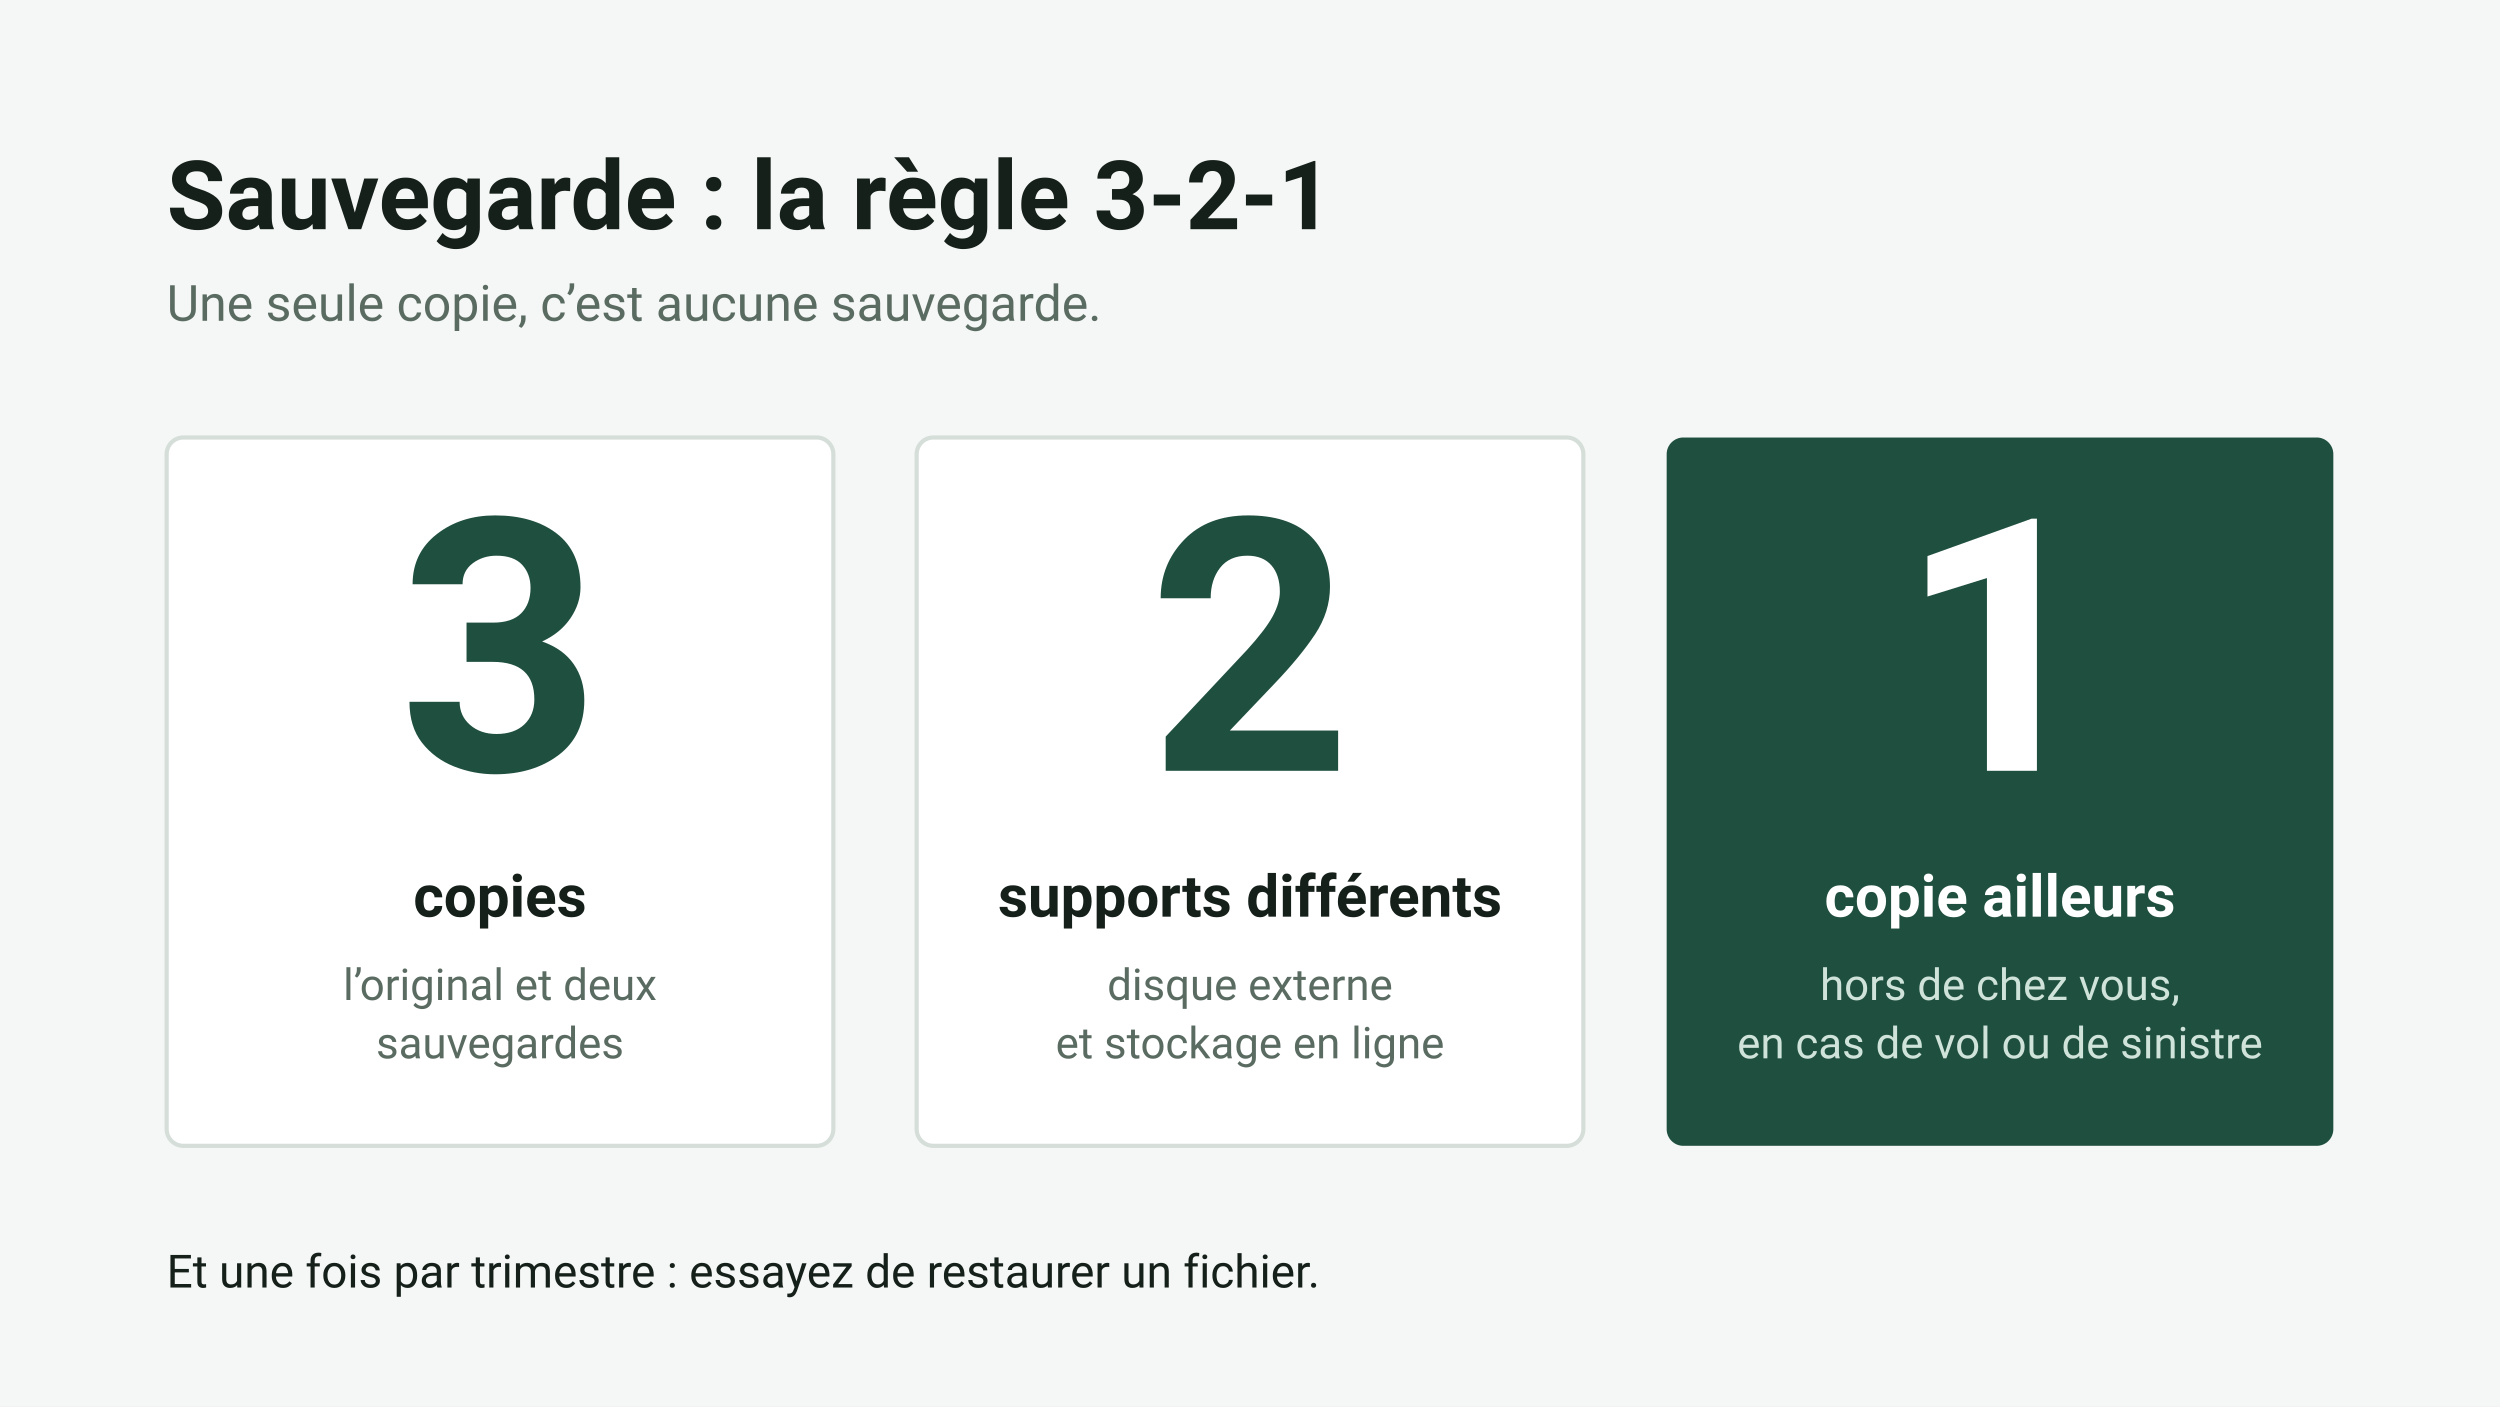
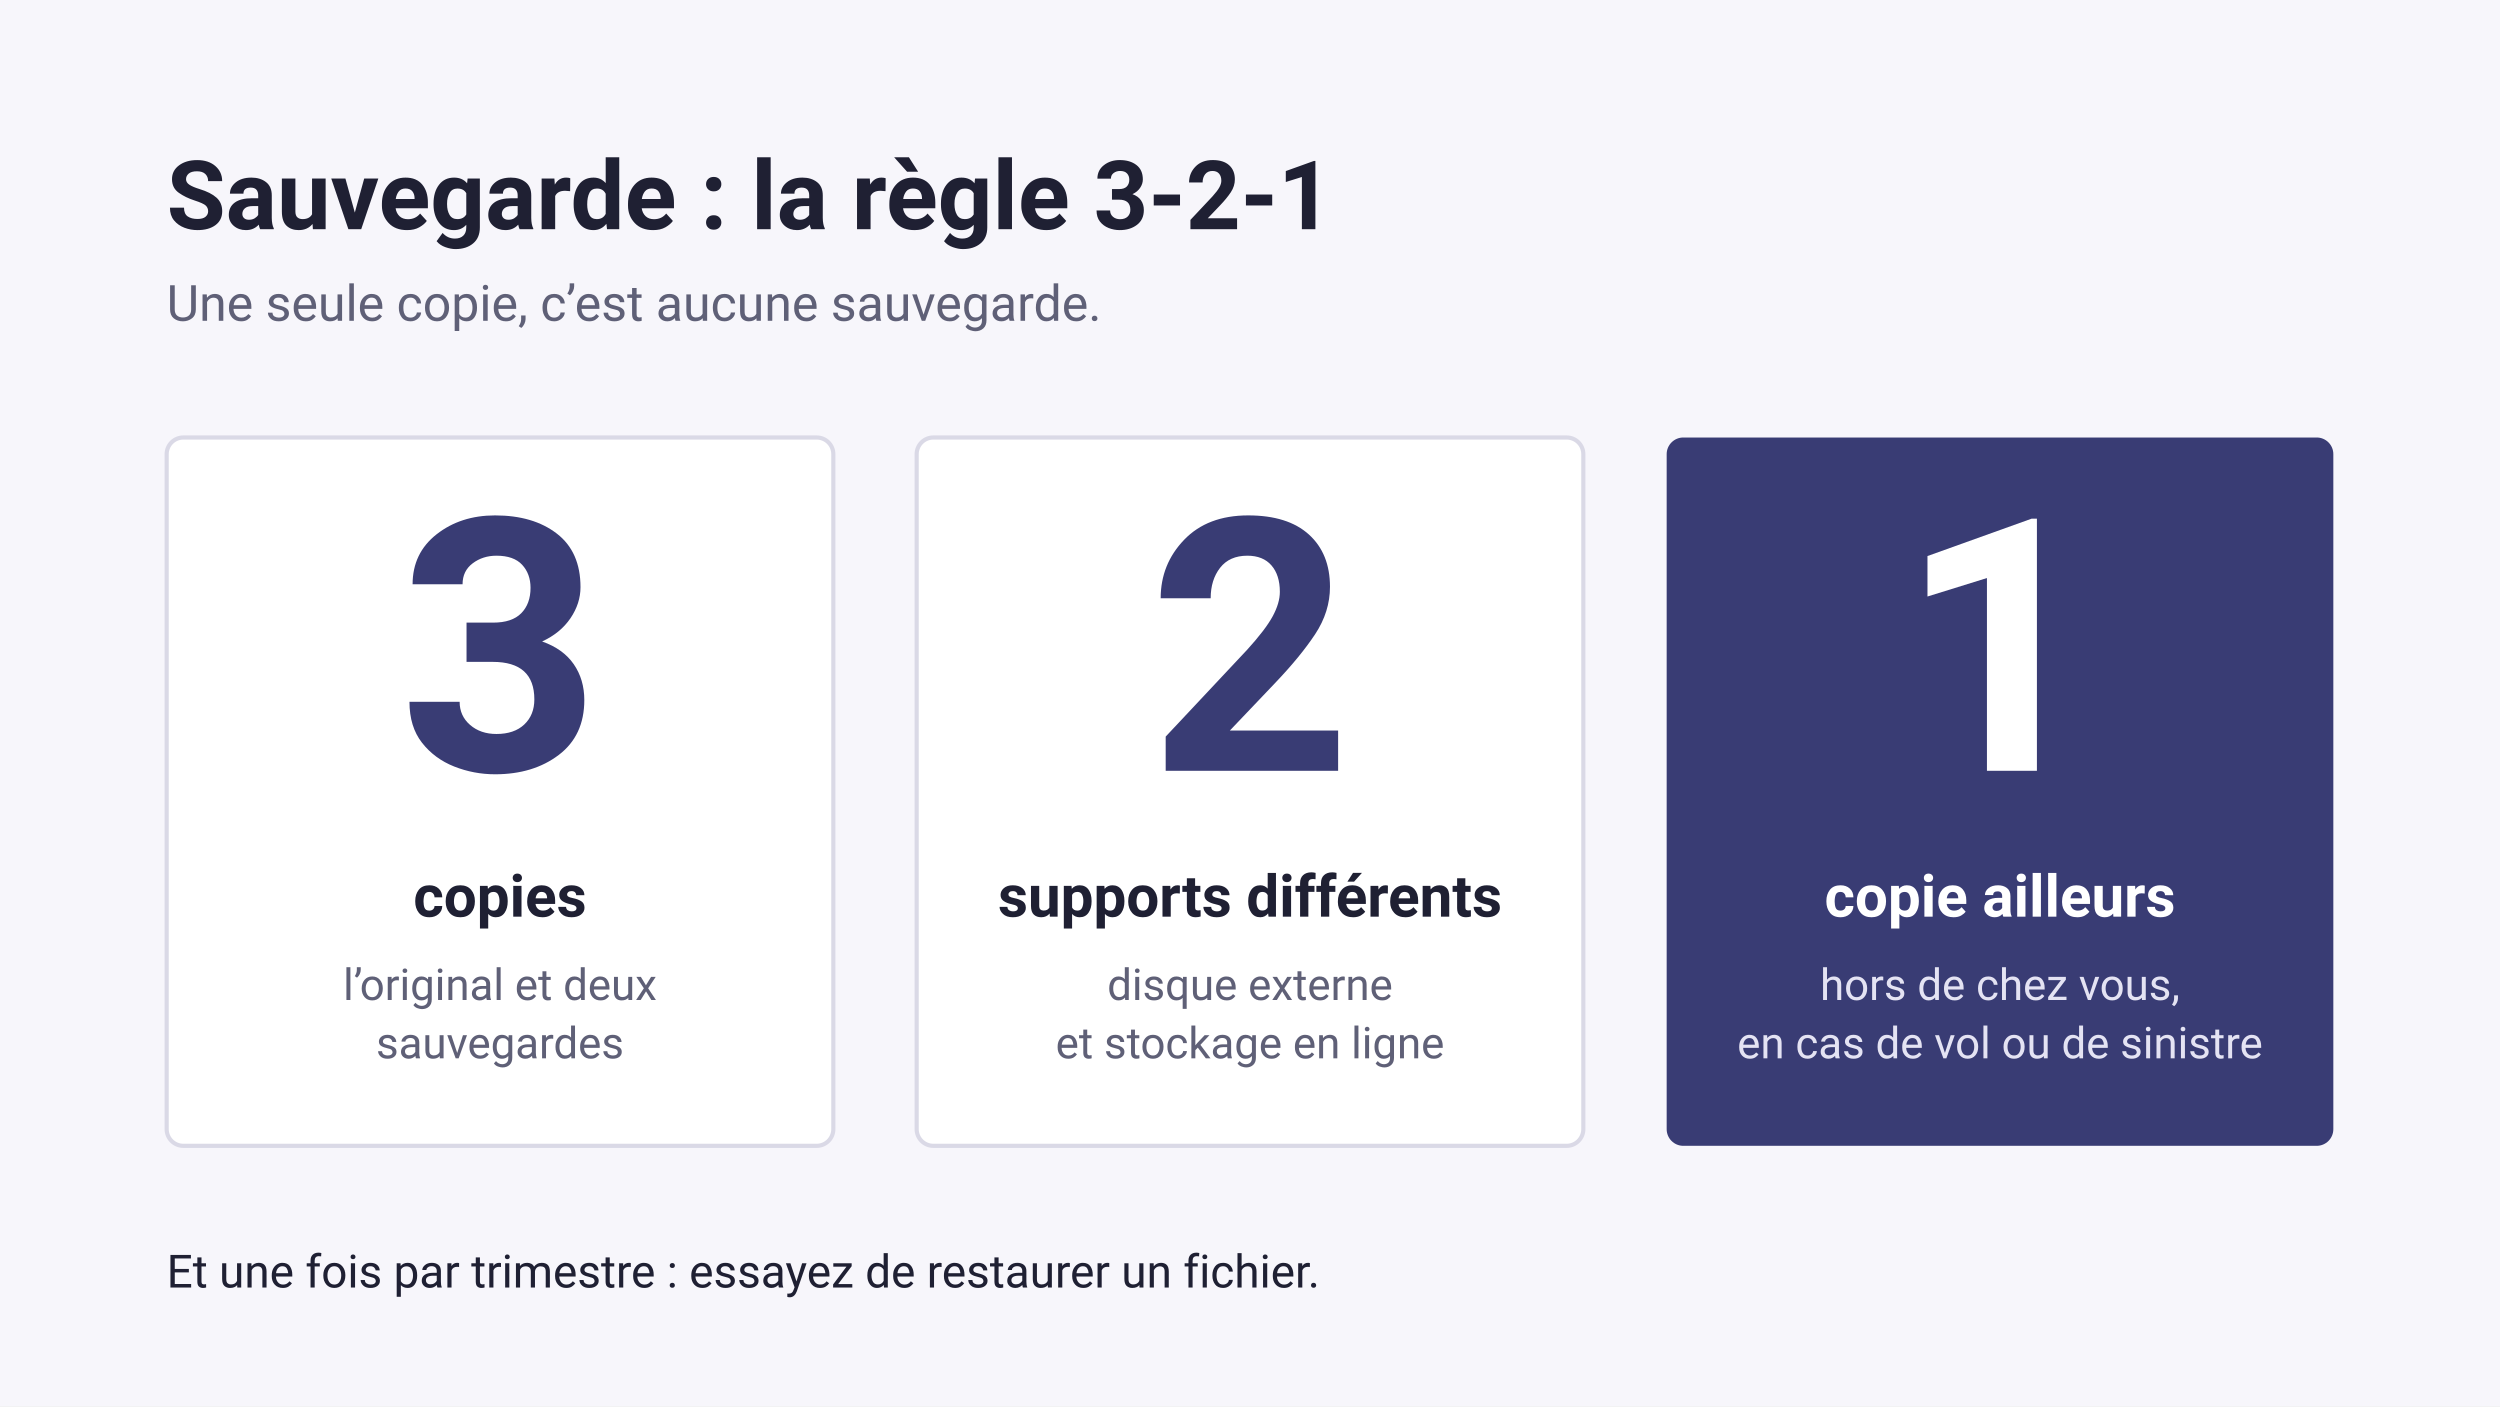
<svg xmlns="http://www.w3.org/2000/svg" viewBox="0 0 1200 675" role="img" aria-labelledby="t d" font-family="'Segoe UI', system-ui, -apple-system, Roboto, Arial, sans-serif">
-   <rect width="1200" height="675" fill="#F4F7F5" />
-   <text x="80" y="110" font-size="46" font-weight="600" fill="#16201A">Sauvegarde : la règle 3-2-1</text>
-   <text x="80" y="154" font-size="24" fill="#5A6B62">Une seule copie, c’est aucune sauvegarde.</text>
+   <rect width="1200" height="675" fill="#F7F6FB" />
+   <text x="80" y="110" font-size="46" font-weight="600" fill="#1F2033">Sauvegarde : la règle 3-2-1</text>
+   <text x="80" y="154" font-size="24" fill="#5F6077">Une seule copie, c’est aucune sauvegarde.</text>
  <g>
-     <rect x="80" y="210" width="320" height="340" rx="8" fill="#FFFFFF" stroke="#D5DED9" stroke-width="2" />
-     <text x="240" y="370" font-size="170" font-weight="600" text-anchor="middle" fill="#1F4F3F">3</text>
-     <text x="240" y="440" font-size="28" font-weight="600" text-anchor="middle" fill="#16201A">copies</text>
-     <text x="240" y="480" font-size="21" text-anchor="middle" fill="#5A6B62">l’original et deux</text>
-     <text x="240" y="508" font-size="21" text-anchor="middle" fill="#5A6B62">sauvegardes</text>
+     <rect x="80" y="210" width="320" height="340" rx="8" fill="#FFFFFF" stroke="#DAD9E6" stroke-width="2" />
+     <text x="240" y="370" font-size="170" font-weight="600" text-anchor="middle" fill="#393C74">3</text>
+     <text x="240" y="440" font-size="28" font-weight="600" text-anchor="middle" fill="#1F2033">copies</text>
+     <text x="240" y="480" font-size="21" text-anchor="middle" fill="#5F6077">l’original et deux</text>
+     <text x="240" y="508" font-size="21" text-anchor="middle" fill="#5F6077">sauvegardes</text>
  </g>
  <g>
-     <rect x="440" y="210" width="320" height="340" rx="8" fill="#FFFFFF" stroke="#D5DED9" stroke-width="2" />
-     <text x="600" y="370" font-size="170" font-weight="600" text-anchor="middle" fill="#1F4F3F">2</text>
-     <text x="600" y="440" font-size="28" font-weight="600" text-anchor="middle" fill="#16201A">supports différents</text>
-     <text x="600" y="480" font-size="21" text-anchor="middle" fill="#5A6B62">disque externe</text>
-     <text x="600" y="508" font-size="21" text-anchor="middle" fill="#5A6B62">et stockage en ligne</text>
+     <rect x="440" y="210" width="320" height="340" rx="8" fill="#FFFFFF" stroke="#DAD9E6" stroke-width="2" />
+     <text x="600" y="370" font-size="170" font-weight="600" text-anchor="middle" fill="#393C74">2</text>
+     <text x="600" y="440" font-size="28" font-weight="600" text-anchor="middle" fill="#1F2033">supports différents</text>
+     <text x="600" y="480" font-size="21" text-anchor="middle" fill="#5F6077">disque externe</text>
+     <text x="600" y="508" font-size="21" text-anchor="middle" fill="#5F6077">et stockage en ligne</text>
  </g>
  <g>
-     <rect x="800" y="210" width="320" height="340" rx="8" fill="#1F4F3F" />
+     <rect x="800" y="210" width="320" height="340" rx="8" fill="#393C74" />
    <text x="960" y="370" font-size="170" font-weight="600" text-anchor="middle" fill="#FFFFFF">1</text>
    <text x="960" y="440" font-size="28" font-weight="600" text-anchor="middle" fill="#FFFFFF">copie ailleurs</text>
-     <text x="960" y="480" font-size="21" text-anchor="middle" fill="#CFE3DA">hors de chez vous,</text>
-     <text x="960" y="508" font-size="21" text-anchor="middle" fill="#CFE3DA">en cas de vol ou de sinistre</text>
+     <text x="960" y="480" font-size="21" text-anchor="middle" fill="#E4E3F3">hors de chez vous,</text>
+     <text x="960" y="508" font-size="21" text-anchor="middle" fill="#E4E3F3">en cas de vol ou de sinistre</text>
  </g>
-   <text x="80" y="618" font-size="22" fill="#16201A">Et une fois par trimestre : essayez de restaurer un fichier.</text>
+   <text x="80" y="618" font-size="22" fill="#1F2033">Et une fois par trimestre : essayez de restaurer un fichier.</text>
</svg>
